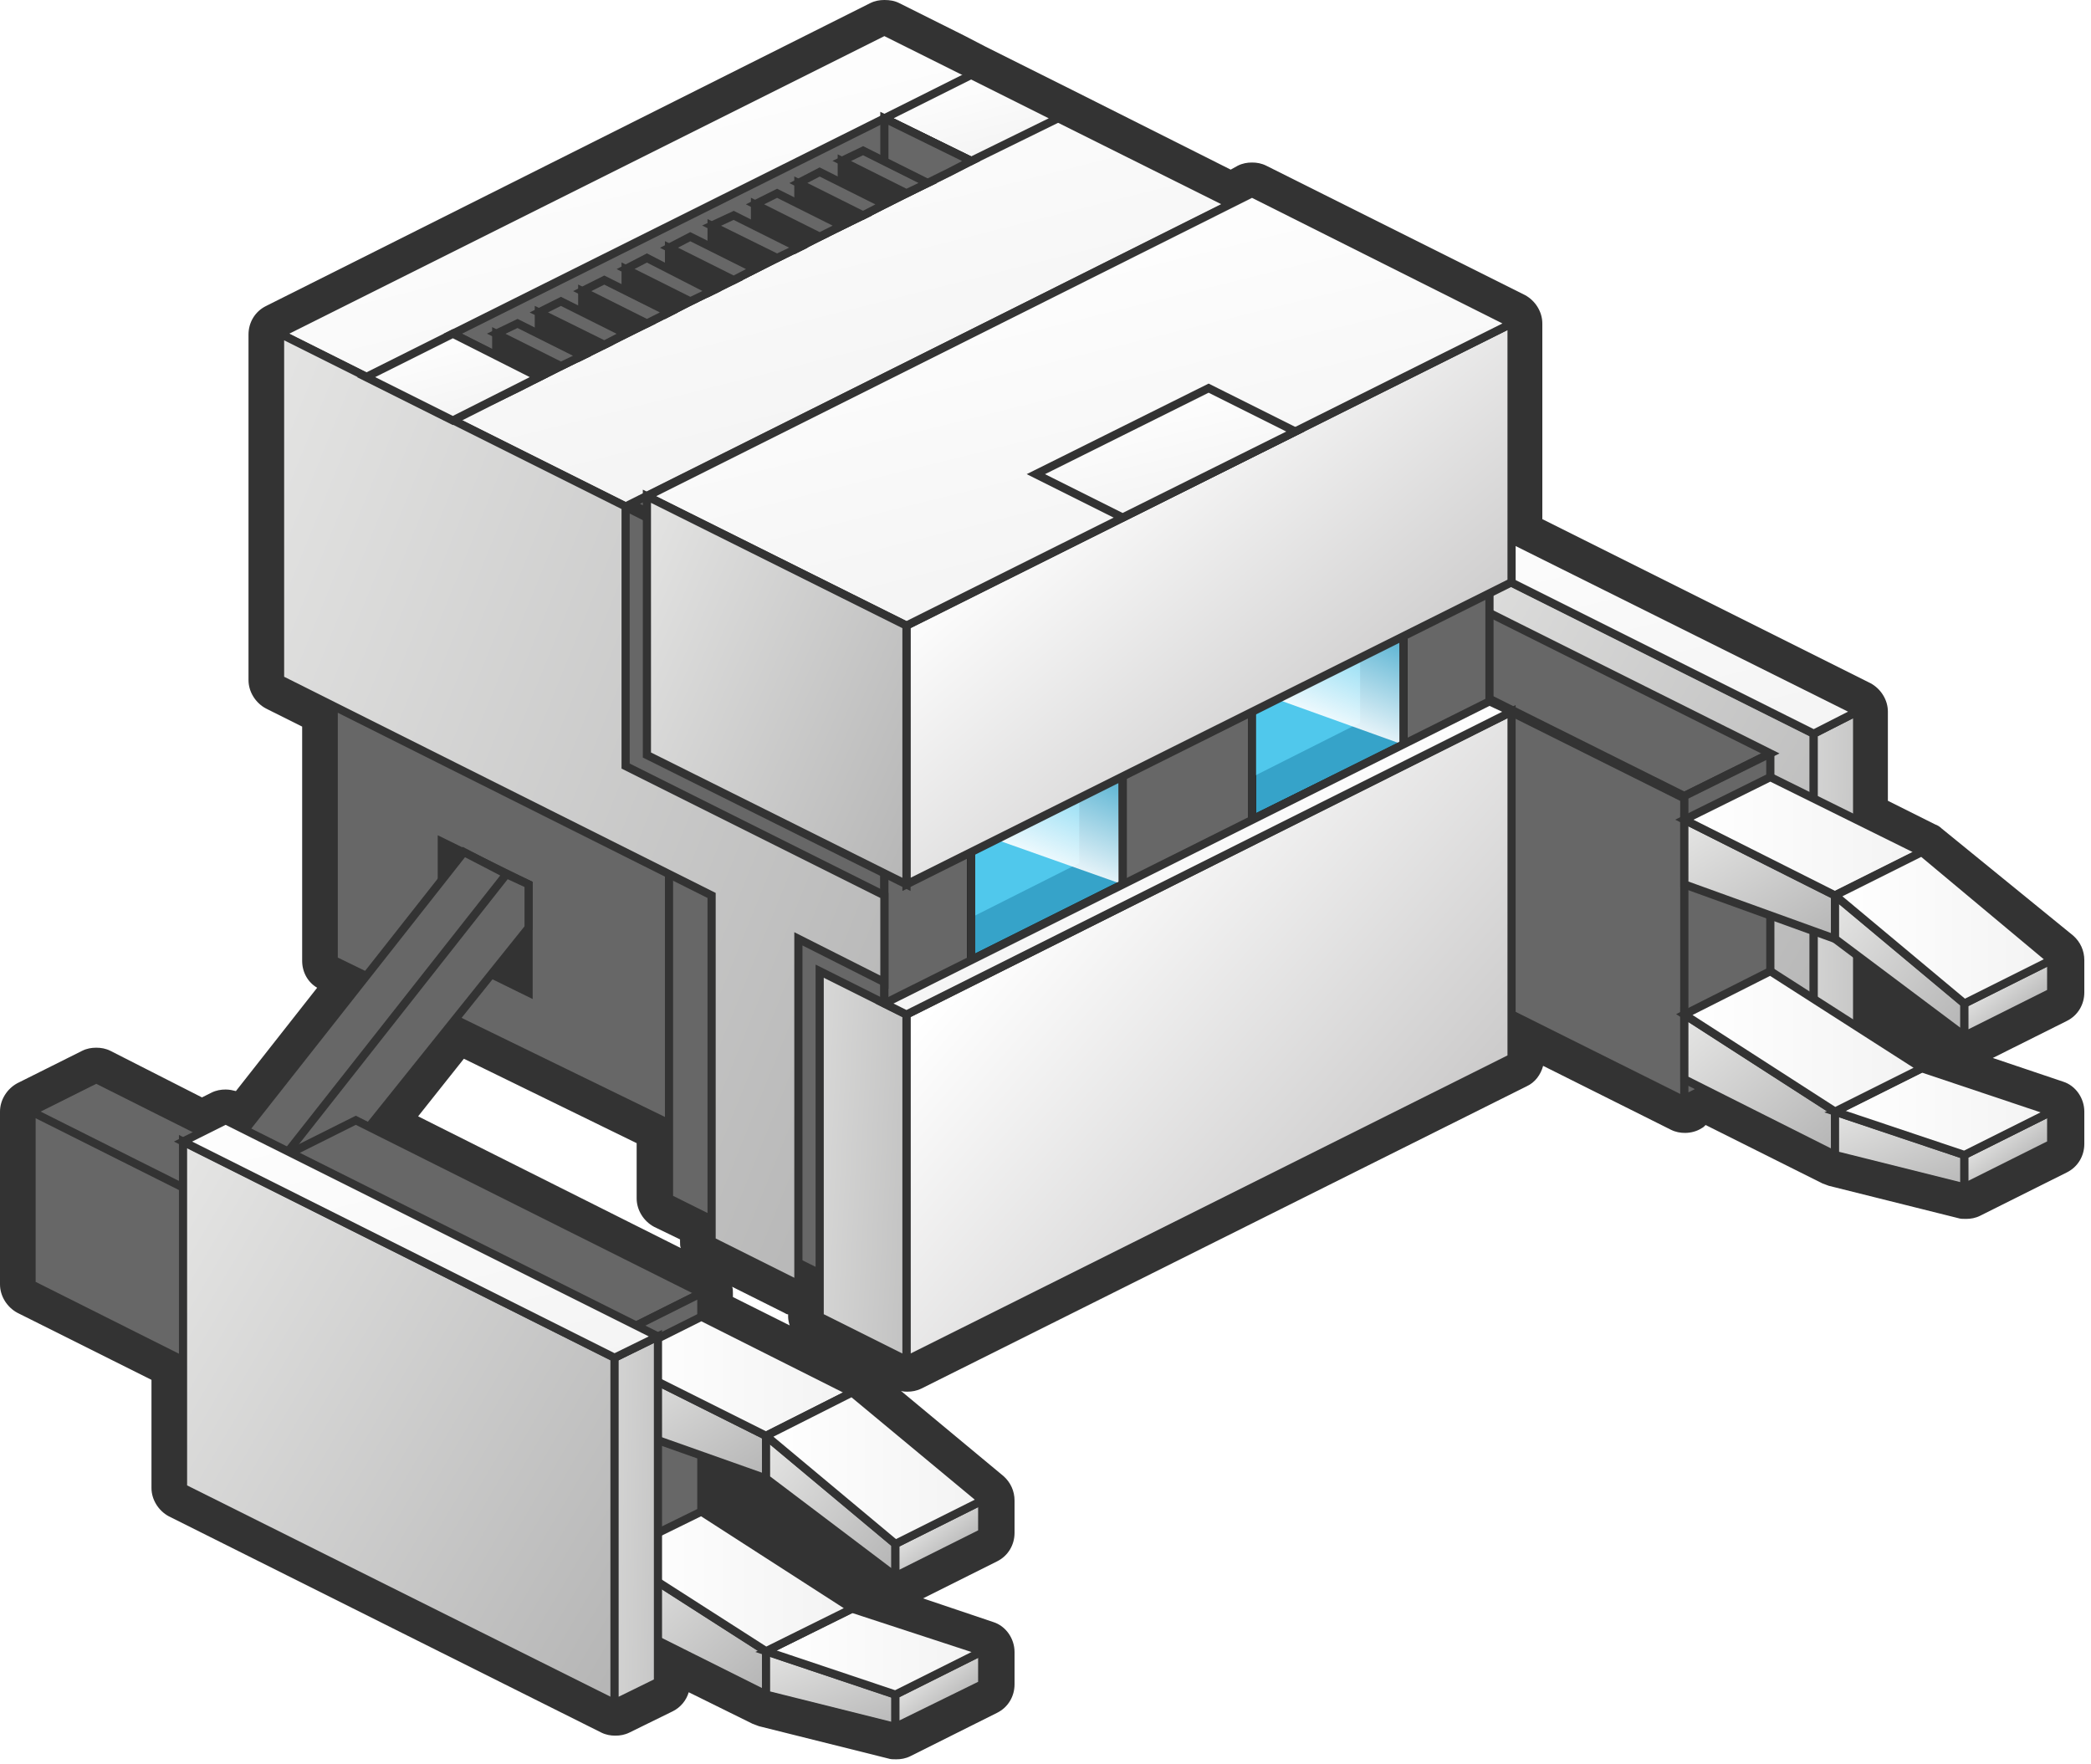
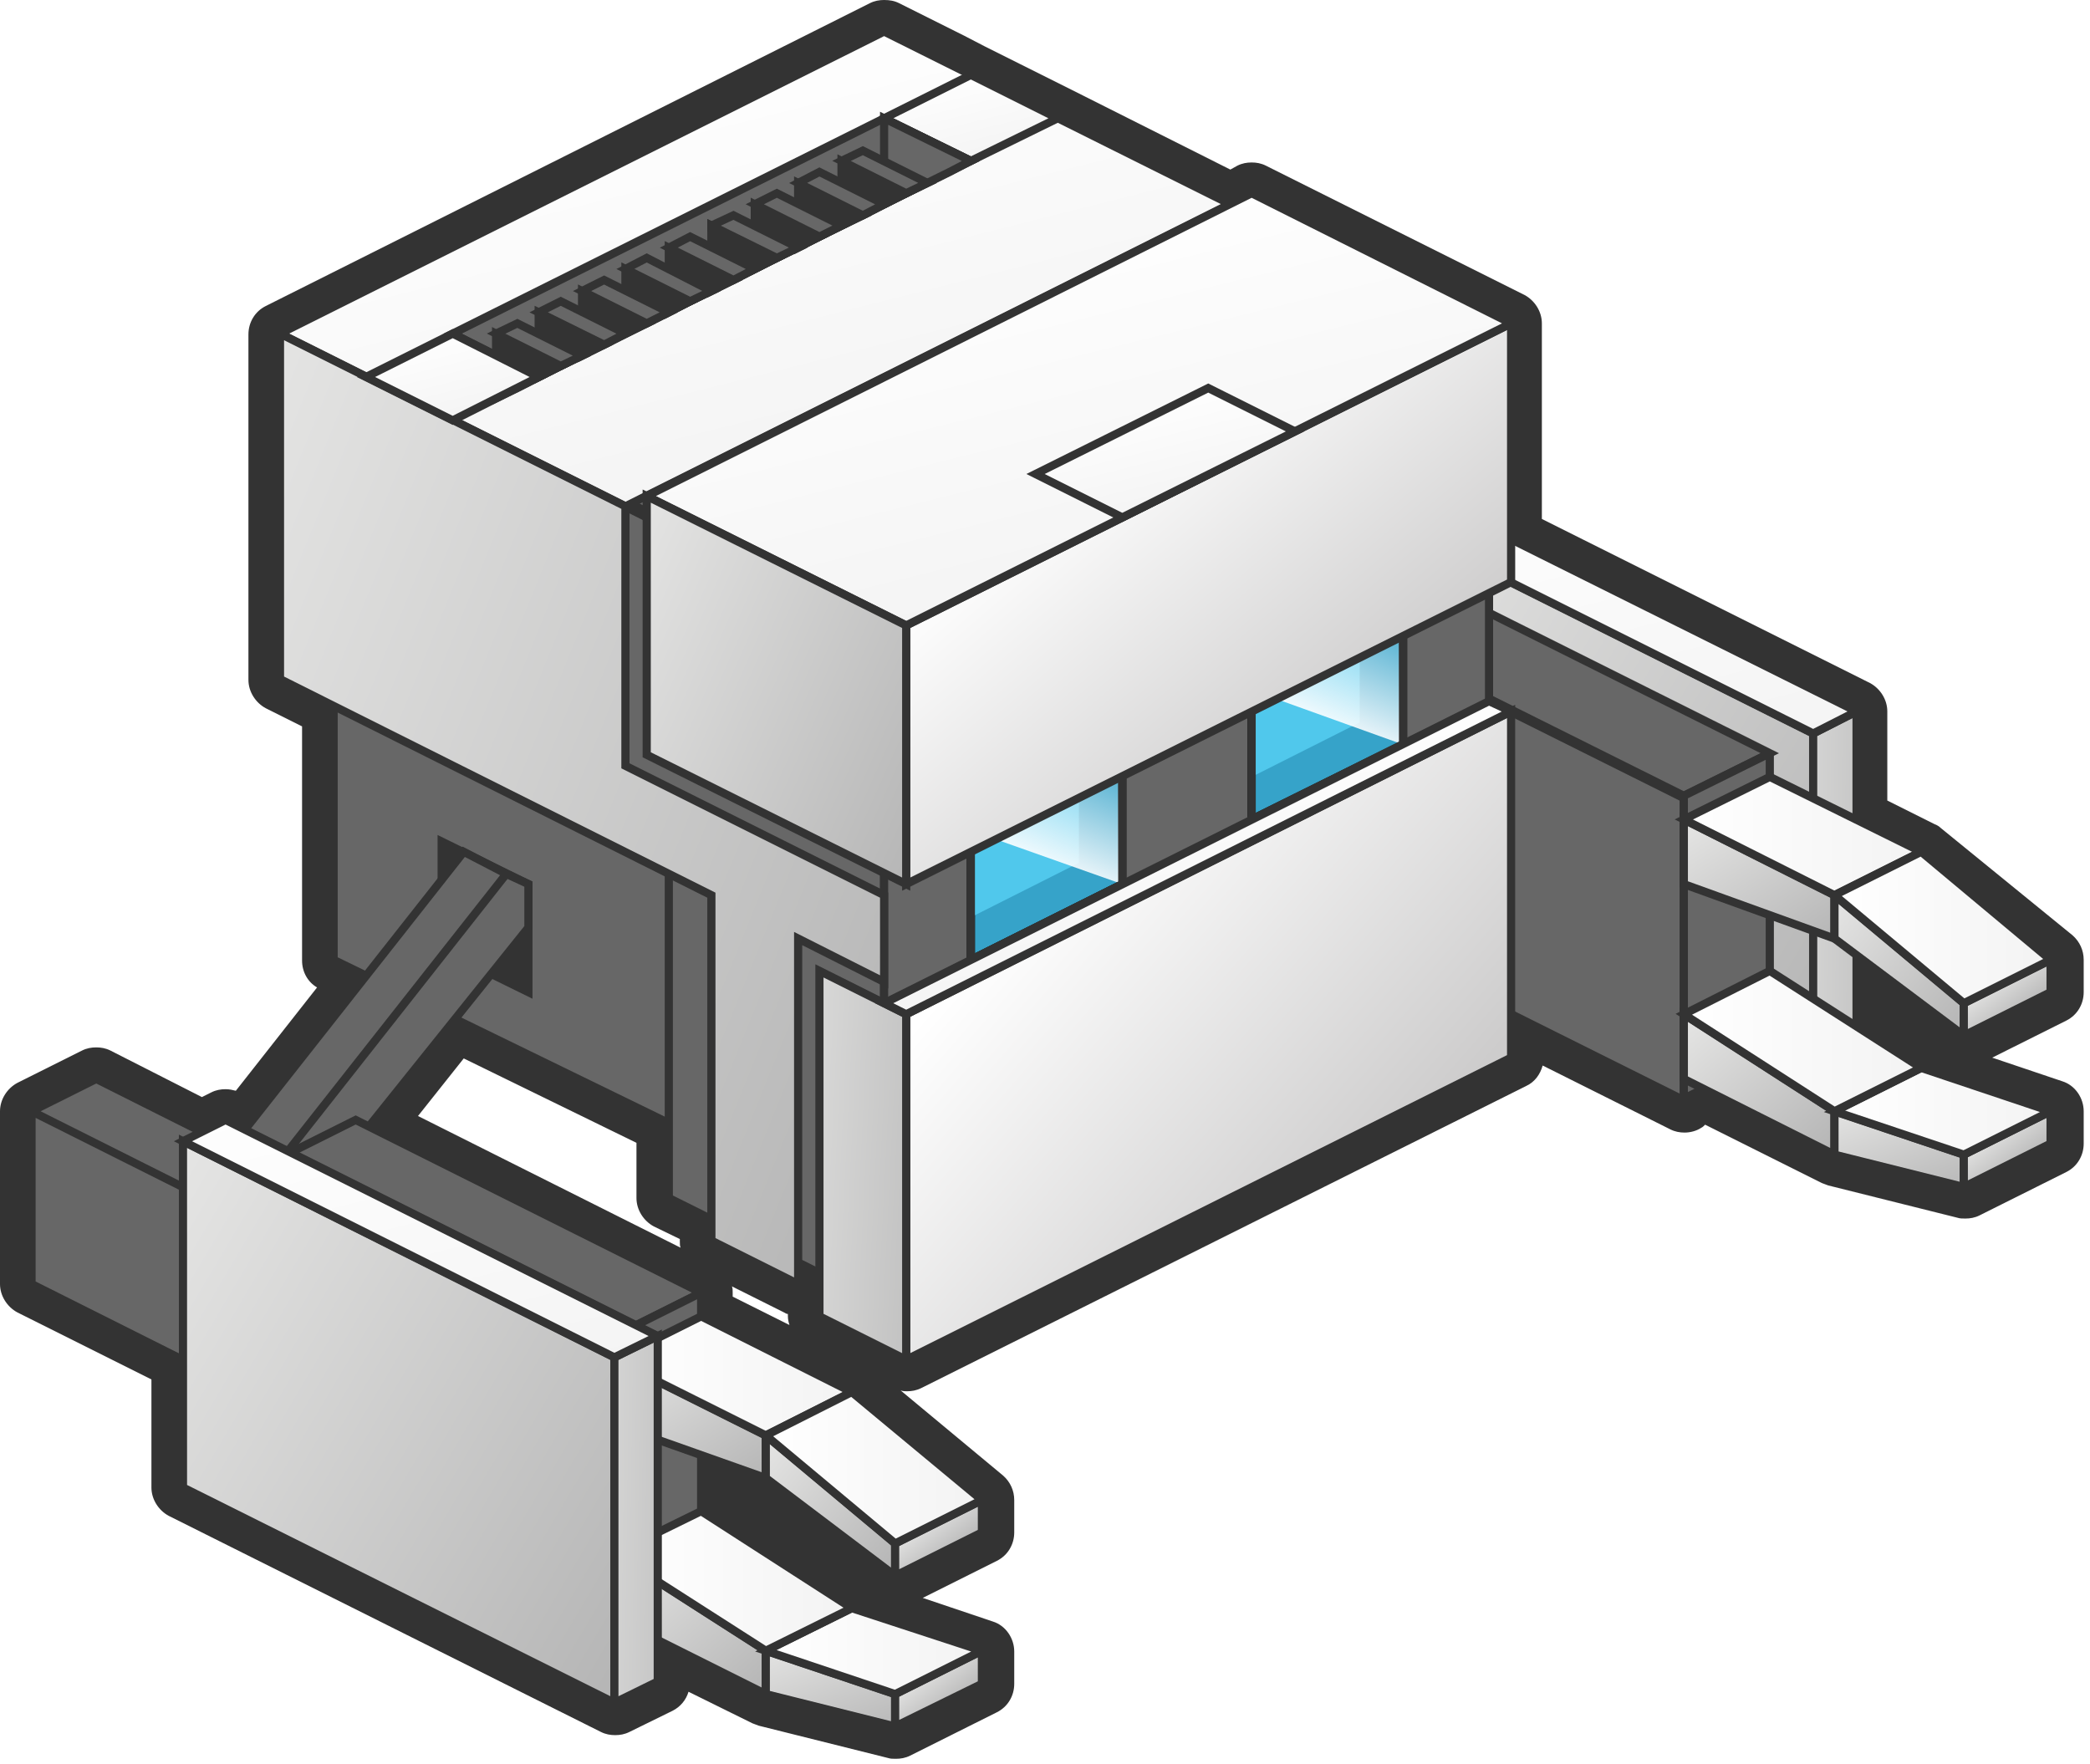
- <svg xmlns="http://www.w3.org/2000/svg" width="2500" height="2109" viewBox="0 0 256 216" preserveAspectRatio="xMinYMin meet">
+ <svg xmlns="http://www.w3.org/2000/svg" viewBox="0 0 256 216" preserveAspectRatio="xMinYMin meet">
  <defs>
    <linearGradient x1="12.263%" y1="17.905%" x2="76.247%" y2="93.931%" id="a">
      <stop stop-color="#FFF" offset="0%" />
      <stop stop-color="#F3F3F3" offset="100%" />
    </linearGradient>
    <linearGradient x1="23.187%" y1="25.037%" x2="76.733%" y2="75%" id="b">
      <stop stop-color="#FFF" offset="0%" />
      <stop stop-color="#CDCCCC" offset="100%" />
    </linearGradient>
    <linearGradient x1="-7.453%" y1="5.774%" x2="107.462%" y2="94.22%" id="c">
      <stop stop-color="#E6E6E5" offset="0%" />
      <stop stop-color="#B4B4B4" offset="100%" />
    </linearGradient>
    <linearGradient x1="-162.109%" y1="25.07%" x2="261.031%" y2="75.011%" id="d">
      <stop stop-color="#E6E6E5" offset="0%" />
      <stop stop-color="#B4B4B4" offset="100%" />
    </linearGradient>
    <linearGradient x1="14.795%" y1="-20.578%" x2="85.174%" y2="120.413%" id="e">
      <stop stop-color="#FFF" offset="0%" />
      <stop stop-color="#F3F3F3" offset="100%" />
    </linearGradient>
    <linearGradient x1="-2.03%" y1="1.797%" x2="94.731%" y2="105.624%" id="f">
      <stop stop-color="#E6E6E5" offset="0%" />
      <stop stop-color="#B4B4B4" offset="100%" />
    </linearGradient>
    <linearGradient x1="8.471%" y1="-14.277%" x2="87.773%" y2="121.196%" id="g">
      <stop stop-color="#E6E6E5" offset="0%" />
      <stop stop-color="#B4B4B4" offset="100%" />
    </linearGradient>
    <linearGradient x1="28.439%" y1="24.939%" x2="71.998%" y2="74.85%" id="h">
      <stop stop-color="#E6E6E5" offset="0%" />
      <stop stop-color="#B4B4B4" offset="100%" />
    </linearGradient>
    <linearGradient x1=".074%" y1="49.985%" y2="49.985%" id="i">
      <stop stop-color="#FFF" offset="0%" />
      <stop stop-color="#F3F3F3" offset="100%" />
    </linearGradient>
    <linearGradient x1="-.151%" y1="50%" x2="99.908%" y2="50%" id="j">
      <stop stop-color="#FFF" offset="0%" />
      <stop stop-color="#F3F3F3" offset="100%" />
    </linearGradient>
    <linearGradient x1="1.554%" y1="-2.029%" x2="91.147%" y2="111.297%" id="k">
      <stop stop-color="#E6E6E5" offset="0%" />
      <stop stop-color="#B4B4B4" offset="100%" />
    </linearGradient>
    <linearGradient x1="-4.05%" y1="3.951%" x2="100.293%" y2="100.087%" id="l">
      <stop stop-color="#E6E6E5" offset="0%" />
      <stop stop-color="#B4B4B4" offset="100%" />
    </linearGradient>
    <linearGradient x1="28.439%" y1="25.295%" x2="71.998%" y2="75.206%" id="m">
      <stop stop-color="#E6E6E5" offset="0%" />
      <stop stop-color="#B4B4B4" offset="100%" />
    </linearGradient>
    <linearGradient x1="-.151%" y1="49.929%" x2="99.908%" y2="49.929%" id="n">
      <stop stop-color="#FFF" offset="0%" />
      <stop stop-color="#F3F3F3" offset="100%" />
    </linearGradient>
    <linearGradient x1=".074%" y1="50.134%" y2="50.134%" id="o">
      <stop stop-color="#FFF" offset="0%" />
      <stop stop-color="#F3F3F3" offset="100%" />
    </linearGradient>
    <linearGradient x1="28.391%" y1="6.822%" x2="71.562%" y2="93.236%" id="p">
      <stop stop-color="#FFF" offset="0%" />
      <stop stop-color="#F3F3F3" offset="100%" />
    </linearGradient>
    <linearGradient x1="25.117%" y1="-.221%" x2="74.898%" y2="100.255%" id="q">
      <stop stop-color="#FFF" offset="0%" />
      <stop stop-color="#F3F3F3" offset="100%" />
    </linearGradient>
    <linearGradient x1="91.728%" y1="-5.343%" x2="45.16%" y2="89.085%" id="r">
      <stop stop-color="#FDFEFF" stop-opacity="0" offset="0%" />
      <stop stop-color="#FDFEFF" stop-opacity=".91" offset="91.04%" />
      <stop stop-color="#FDFEFF" offset="100%" />
    </linearGradient>
    <linearGradient x1="91.694%" y1="-5.291%" x2="45.127%" y2="88.564%" id="s">
      <stop stop-color="#FDFEFF" stop-opacity="0" offset="0%" />
      <stop stop-color="#FDFEFF" stop-opacity=".91" offset="91.04%" />
      <stop stop-color="#FDFEFF" offset="100%" />
    </linearGradient>
    <linearGradient x1="-12.528%" y1="7.979%" x2="109.001%" y2="85.233%" id="t">
      <stop stop-color="#E6E6E5" offset="0%" />
      <stop stop-color="#B4B4B4" offset="100%" />
    </linearGradient>
    <linearGradient x1="-86.792%" y1="19.441%" x2="187.005%" y2="80.532%" id="u">
      <stop stop-color="#E6E6E5" offset="0%" />
      <stop stop-color="#B4B4B4" offset="100%" />
    </linearGradient>
    <linearGradient x1="26.757%" y1="24.978%" x2="73.163%" y2="75.039%" id="v">
      <stop stop-color="#FFF" offset="0%" />
      <stop stop-color="#CDCCCC" offset="100%" />
    </linearGradient>
    <linearGradient x1="30.007%" y1="10.056%" x2="69.977%" y2="89.997%" id="w">
      <stop stop-color="#FFF" offset="0%" />
      <stop stop-color="#F3F3F3" offset="100%" />
    </linearGradient>
    <linearGradient x1="29.174%" y1="8.204%" x2="70.785%" y2="91.679%" id="x">
      <stop stop-color="#FFF" offset="0%" />
      <stop stop-color="#F3F3F3" offset="100%" />
    </linearGradient>
    <linearGradient x1="-12.386%" y1="8.279%" x2="112.446%" y2="91.754%" id="y">
      <stop stop-color="#E6E6E5" offset="0%" />
      <stop stop-color="#B4B4B4" offset="100%" />
    </linearGradient>
    <linearGradient x1="36.655%" y1="23.218%" x2="63.346%" y2="76.667%" id="z">
      <stop stop-color="#FFF" offset="0%" />
      <stop stop-color="#F3F3F3" offset="100%" />
    </linearGradient>
    <linearGradient x1="-1.652%" y1="2.073%" x2="94.605%" y2="105.901%" id="A">
      <stop stop-color="#E6E6E5" offset="0%" />
      <stop stop-color="#B4B4B4" offset="100%" />
    </linearGradient>
    <linearGradient x1="8.292%" y1="-13.765%" x2="87.593%" y2="121.708%" id="B">
      <stop stop-color="#E6E6E5" offset="0%" />
      <stop stop-color="#B4B4B4" offset="100%" />
    </linearGradient>
    <linearGradient x1="28.172%" y1="25.451%" x2="71.731%" y2="75.362%" id="C">
      <stop stop-color="#E6E6E5" offset="0%" />
      <stop stop-color="#B4B4B4" offset="100%" />
    </linearGradient>
    <linearGradient x1="-.033%" y1="49.978%" x2="99.893%" y2="49.978%" id="D">
      <stop stop-color="#FFF" offset="0%" />
      <stop stop-color="#F3F3F3" offset="100%" />
    </linearGradient>
    <linearGradient x1=".083%" y1="49.995%" x2="100.142%" y2="49.995%" id="E">
      <stop stop-color="#FFF" offset="0%" />
      <stop stop-color="#F3F3F3" offset="100%" />
    </linearGradient>
    <linearGradient x1="1.914%" y1="-2.381%" x2="91.04%" y2="111.701%" id="F">
      <stop stop-color="#E6E6E5" offset="0%" />
      <stop stop-color="#B4B4B4" offset="100%" />
    </linearGradient>
    <linearGradient x1="-4.229%" y1="3.665%" x2="100.114%" y2="99.802%" id="G">
      <stop stop-color="#E6E6E5" offset="0%" />
      <stop stop-color="#B4B4B4" offset="100%" />
    </linearGradient>
    <linearGradient x1="28.172%" y1="24.766%" x2="71.731%" y2="74.677%" id="H">
      <stop stop-color="#E6E6E5" offset="0%" />
      <stop stop-color="#B4B4B4" offset="100%" />
    </linearGradient>
    <linearGradient x1=".083%" y1="49.924%" x2="100.142%" y2="49.924%" id="I">
      <stop stop-color="#FFF" offset="0%" />
      <stop stop-color="#F3F3F3" offset="100%" />
    </linearGradient>
    <linearGradient x1="-.033%" y1="49.869%" x2="99.893%" y2="49.869%" id="J">
      <stop stop-color="#FFF" offset="0%" />
      <stop stop-color="#F3F3F3" offset="100%" />
    </linearGradient>
    <linearGradient x1="-7.571%" y1="5.829%" x2="107.554%" y2="94.275%" id="K">
      <stop stop-color="#E6E6E5" offset="0%" />
      <stop stop-color="#B4B4B4" offset="100%" />
    </linearGradient>
    <linearGradient x1="-161.333%" y1="24.992%" x2="261.809%" y2="75.041%" id="L">
      <stop stop-color="#E6E6E5" offset="0%" />
      <stop stop-color="#B4B4B4" offset="100%" />
    </linearGradient>
    <linearGradient x1="14.725%" y1="-20.449%" x2="85.22%" y2="120.543%" id="M">
      <stop stop-color="#FFF" offset="0%" />
      <stop stop-color="#F3F3F3" offset="100%" />
    </linearGradient>
    <linearGradient x1="25.18%" y1=".287%" x2="75.189%" y2="99.849%" id="N">
      <stop stop-color="#FFF" offset="0%" />
      <stop stop-color="#F3F3F3" offset="100%" />
    </linearGradient>
  </defs>
  <g fill="none" fill-rule="evenodd">
    <path d="M109.645 213.398c-.193 0-.29 0-.483-.097l-15.843-3.96c-.096 0-.29-.097-.386-.194L82.5 203.931v1.932c0 .772-.387 1.449-1.063 1.739l-5.313 2.608c-.29.096-.58.193-.87.193-.29 0-.58-.097-.87-.193l-52.938-26.47c-.676-.29-1.063-.966-1.063-1.738v-14.394l-17.485-8.695c-.676-.29-1.063-.966-1.063-1.739v-21.156c0-.773.387-1.449 1.063-1.739l7.922-3.96c.29-.097.58-.194.87-.194.289 0 .579.097.868.193l12.076 6.087 2.029-1.063c.29-.097.58-.193.87-.193.289 0 .579.096.869.193l.966.483 12.365-15.747-1.739-.869c-.676-.29-1.063-.966-1.063-1.739V87.716l-5.506-2.801c-.676-.29-1.063-.966-1.063-1.74V40.864c0-.772.387-1.449 1.063-1.738l74.095-37c.29-.096.58-.193.87-.193.29 0 .58.097.869.193l41.443 20.77 1.739-.87c.29-.096.58-.193.87-.193.289 0 .579.097.869.194l31.782 15.843c.676.29 1.063.966 1.063 1.739V64.82l41.25 20.673c.676.29 1.062.966 1.062 1.74v12.075l6.86 3.477c.096.097.289.194.386.29l15.843 13.235c.483.386.676.87.676 1.449v3.96c0 .774-.387 1.45-1.063 1.74l-10.626 5.313c-.29.096-.58.193-.87.193-.386 0-.772-.097-1.159-.386l-10.143-7.632v3.864l6.859 4.444 15.65 5.216c.772.29 1.352.966 1.352 1.836v3.96c0 .774-.387 1.45-1.063 1.74l-10.626 5.313c-.29.096-.58.193-.87.193-.193 0-.29 0-.483-.097l-15.843-3.96c-.096 0-.29-.097-.386-.194l-15.263-7.631-.773.386c-.193.193-.29.387-.58.483-.29.193-.676.29-1.063.29-.29 0-.58-.097-.869-.193l-18.355-9.178v2.126c0 .772-.386 1.449-1.062 1.739l-74.095 36.999c-.29.096-.58.193-.87.193-.29 0-.58-.097-.87-.193l-10.626-5.313c-.676-.29-1.062-.966-1.062-1.74v-2.125c-.194.097-.483.097-.677.097-.29 0-.58-.097-.869-.193l-10.626-5.313c-.677-.29-1.063-.966-1.063-1.74v-1.448l-4.25-2.126c-.677-.29-1.063-.966-1.063-1.738v-7.922l-23.668-11.496-8.115 10.144 38.545 19.224c.676.29 1.063.966 1.063 1.739v1.738l17.485 8.695c.097.096.29.193.386.29l15.843 13.234c.483.387.677.87.677 1.45v3.96c0 .773-.387 1.45-1.063 1.739l-10.626 5.313c-.29.097-.58.193-.87.193-.386 0-.773-.096-1.16-.386l-15.649-11.69-5.12-1.835v2.995l17.389 11.206 15.65 5.217c.772.29 1.352.966 1.352 1.835v3.961c0 .773-.386 1.45-1.063 1.739l-10.626 5.313c0 .097-.29.097-.58.097z" fill="url(#a)" />
    <path d="M108.293 3.864l7.921 3.96 2.609 1.353 10.626 5.314 21.156 10.626 2.609-1.352 31.879 15.843v26.469l42.312 21.156v13.235l7.922 3.96 15.843 13.235v3.961l-10.627 5.313-13.138-10.046v8.79l7.922 5.12 15.843 5.314v3.96l-10.627 5.314-15.843-3.961-16.132-8.018-2.416 1.16v.289l-21.156-10.627v5.314l-74.095 36.999-10.626-5.313v-5.314l-2.609-1.352v2.608l-10.626-5.313v-2.608l-5.313-2.608v-9.178l-26.18-12.752-10.53 13.235 40.67 20.287v2.898l18.548 9.274 15.843 13.235v3.96l-10.626 5.314-15.843-11.883-7.921-2.801v6.762l18.547 11.882 15.843 5.314v3.96l-10.626 5.314-15.843-3.961-13.041-6.57v5.024l-5.314 2.609-52.939-26.47v-15.65l-18.45-9.177v-21.156l7.92-3.961 12.946 6.472 2.898-1.449 2.318 1.16 14.877-18.838-3.96-1.932v-31.01l-6.57-3.285V40.863l73.999-36.999zm0-3.864c-.58 0-1.16.097-1.739.386L32.555 37.482c-1.352.676-2.125 2.029-2.125 3.478v42.312c0 1.45.87 2.802 2.125 3.478L37 88.972v28.691c0 1.353.676 2.609 1.836 3.285l-9.95 12.655c-.387-.097-.773-.193-1.256-.193-.58 0-1.16.096-1.74.386l-1.158.58-11.206-5.7c-.58-.29-1.16-.386-1.74-.386-.579 0-1.159.096-1.738.386l-7.922 3.961C.87 133.313 0 134.666 0 136.115v21.156c0 1.449.87 2.801 2.125 3.478l16.423 8.211v13.235c0 1.449.87 2.801 2.125 3.477l52.94 26.47c.579.29 1.158.386 1.738.386.58 0 1.16-.096 1.739-.386l5.313-2.608a3.818 3.818 0 0 0 1.932-2.319l7.825 3.864c.29.097.483.193.773.29l15.843 3.96c.29.097.58.097.966.097.58 0 1.16-.096 1.739-.386l10.626-5.313c1.353-.676 2.125-2.029 2.125-3.478v-3.96c0-1.643-1.062-3.189-2.608-3.672l-8.598-2.898 9.081-4.54c1.353-.676 2.125-2.029 2.125-3.478v-3.96c0-1.16-.483-2.223-1.352-2.995l-12.558-10.434c.29.097.58.097.772.097.58 0 1.16-.097 1.74-.386l74.094-37c1.063-.483 1.74-1.449 2.029-2.511l15.65 7.825c.58.29 1.159.386 1.739.386.676 0 1.449-.193 2.028-.58.194-.096.29-.193.483-.386l14.298 7.149c.29.096.483.193.773.29l15.843 3.96c.29.097.58.097.966.097.58 0 1.159-.097 1.738-.387l10.627-5.313c1.352-.676 2.125-2.028 2.125-3.478v-3.96c0-1.643-1.062-3.188-2.608-3.671l-8.598-2.898 9.08-4.54c1.353-.677 2.126-2.03 2.126-3.478v-3.961c0-1.16-.483-2.222-1.352-2.995l-16.133-13.138a2.103 2.103 0 0 0-.773-.483l-5.796-2.898V87.137c0-1.45-.87-2.802-2.125-3.478L188.86 63.565V39.608c0-1.45-.87-2.802-2.125-3.478L155.05 20.287c-.58-.29-1.16-.387-1.739-.387-.58 0-1.16.097-1.739.387l-.87.483-19.416-9.757L120.658 5.7l-2.608-1.353-7.922-3.96c-.58-.29-1.159-.387-1.835-.387zM51.2 136.694l5.603-7.052 21.156 10.337v6.762c0 1.45.87 2.802 2.126 3.478l3.187 1.546v.29c0 .29 0 .579.097.772L51.2 136.694zm38.545 22.123v-.483c0-.29 0-.58-.097-.773l6.376 3.188c.193.096.29.193.483.193v.29c0 .386.097.773.193 1.062l-6.955-3.477z" fill="#333" />
    <path d="M185.093 129.546l-74.095 36.999v-42.313l74.095-37.095v42.409z" stroke="#333" fill="url(#b)" />
    <g stroke="#333">
      <path d="M.097 3.478V45.79l52.938 26.47V29.947L.097 3.477z" fill="url(#c)" transform="translate(169.057 59.894)" />
      <path d="M53.035 29.947V72.26l5.314-2.609V27.242l-5.314 2.705z" fill="url(#d)" transform="translate(169.057 59.894)" />
      <path d="M.097 3.478L5.41.869l52.939 26.373-5.314 2.705L.097 3.477z" fill="url(#e)" transform="translate(169.057 59.894)" />
      <path d="M174.466 71.1l-10.626 5.217 42.41 21.156 10.529-5.216L174.466 71.1zM147.997 68.685l-7.922 3.961 31.783 15.843 7.922-3.96-31.783-15.844zM140.075 72.646v21.156l31.783 15.843V88.49l-31.783-15.843z" fill="#676767" />
      <path d="M163.84 76.607v36.999l42.41 21.156V97.763l-42.41-21.156z" fill="#676767" />
      <path d="M216.779 92.257l-10.53 5.216v37.096l10.53-5.313v-37z" fill="#676767" />
      <g>
        <path d="M.483 5.41v7.921l18.451 9.274v-5.313L.483 5.41z" fill="url(#f)" transform="translate(205.766 118.823)" />
        <path d="M18.934 17.292v5.313l15.843 3.961v-3.96l-15.843-5.314z" fill="url(#g)" transform="translate(205.766 118.823)" />
        <path d="M34.777 22.605v3.961l10.627-5.313v-3.96l-10.627 5.312z" fill="url(#h)" transform="translate(205.766 118.823)" />
        <path d="M29.56 11.979l-10.626 5.313 15.843 5.313 10.627-5.313L29.56 11.98z" fill="url(#i)" transform="translate(205.766 118.823)" />
        <path d="M11.013.097L.483 5.41l18.451 11.882 10.627-5.313L11.013.097z" fill="url(#j)" transform="translate(205.766 118.823)" />
      </g>
      <g>
        <path d="M.483 5.7v7.921l18.451 6.666v-5.313L.483 5.7z" fill="url(#k)" transform="translate(205.766 94.672)" />
        <path d="M18.934 14.974v5.313l15.843 11.882v-3.96L18.934 14.973z" fill="url(#l)" transform="translate(205.766 94.672)" />
        <path d="M34.777 28.208v3.961l10.627-5.313v-3.96l-10.627 5.312z" fill="url(#m)" transform="translate(205.766 94.672)" />
        <path d="M11.013.483L.483 5.7l18.451 9.274L29.561 9.66 11.013.483z" fill="url(#n)" transform="translate(205.766 94.672)" />
        <path d="M29.56 9.66l-10.626 5.314 15.843 13.234 10.627-5.313L29.56 9.66z" fill="url(#o)" transform="translate(205.766 94.672)" />
      </g>
    </g>
    <path d="M40.863 42.216v75.35l48.979 23.862V65.98L40.863 42.216z" stroke="#333" fill="#676767" />
    <path d="M71.294 59.411v38.352l10.626 6.57v42.408l26.373 13.138V77.96l-37-18.548zM116.31 7.825l-72.742 37 63.469 31.782 72.743-37-63.47-31.782z" stroke="#333" fill="#676767" />
    <path d="M34.294 40.863l73.999-36.999 42.409 21.156-74.095 37-42.313-21.157z" stroke="#333" fill="url(#p)" />
    <path d="M108.293 14.49l10.626-5.313 10.627 5.314-10.627 5.216-10.626-5.216z" stroke="#333" fill="url(#q)" />
    <path d="M108.293 83.176l74.095-37v79.312l-74.095 37.096V83.176zM55.45 40.863l10.53 5.314 52.94-26.47-10.627-5.216L55.45 40.863z" stroke="#333" fill="#676767" />
    <path d="M108.293 25.02l8.018-3.96 2.608-1.353-10.626-5.216v10.53z" stroke="#333" fill="#676767" />
    <g stroke="#333">
      <path d="M103.076 27.629l2.609-1.256 5.313-2.705-7.922-3.96v7.92z" fill="#333" />
      <path d="M103.076 19.707l7.922 3.96 2.608-1.255-7.921-3.96-2.609 1.255z" fill="#676767" />
    </g>
    <g stroke="#333">
      <path d="M97.763 30.334l2.608-1.353 5.314-2.608-7.922-3.96v7.92z" fill="#333" />
      <path d="M97.763 22.412l7.922 3.96 2.608-1.352-7.922-3.96-2.608 1.352z" fill="#676767" />
    </g>
    <g stroke="#333">
      <path d="M92.45 32.942l2.705-1.353 5.216-2.608-7.921-3.96v7.92z" fill="#333" />
      <path d="M92.45 25.02l7.921 3.961 2.705-1.352-7.921-3.961-2.705 1.352z" fill="#676767" />
    </g>
    <g stroke="#333">
      <path d="M87.137 35.647l2.705-1.353 5.313-2.705-8.018-3.96v8.018z" fill="#333" />
      <path d="M87.137 27.629l8.018 3.96 2.608-1.255-7.921-3.961-2.705 1.256z" fill="#676767" />
    </g>
    <g stroke="#333">
      <path d="M81.92 38.255l2.608-1.352 5.314-2.609-7.922-3.96v7.921z" fill="#333" />
      <path d="M81.92 30.334l7.922 3.96 2.608-1.352-7.922-3.96-2.608 1.352z" fill="#676767" />
    </g>
    <g stroke="#333">
      <path d="M76.607 40.863l2.608-1.255 5.313-2.705-7.921-3.961v7.921z" fill="#333" />
      <path d="M76.607 32.942l7.921 3.96 2.609-1.255-7.922-4.058-2.608 1.353z" fill="#676767" />
    </g>
    <g stroke="#333">
      <path d="M71.294 43.568l2.704-1.352 5.217-2.608-7.921-3.961v7.921z" fill="#333" />
      <path d="M71.294 35.647l7.921 3.96 2.705-1.352-7.922-3.96-2.704 1.352z" fill="#676767" />
    </g>
    <g stroke="#333">
      <path d="M65.98 46.177l2.705-1.353 5.313-2.608-8.018-3.96v7.92z" fill="#333" />
      <path d="M65.98 38.255l8.018 3.96 2.609-1.352-7.922-3.96-2.705 1.352z" fill="#676767" />
    </g>
    <g stroke="#333">
      <path d="M60.764 48.785l2.608-1.256 5.313-2.705-7.921-3.96v7.92z" fill="#333" />
      <path d="M60.764 40.863l7.921 3.961 2.609-1.256-7.922-3.96-2.608 1.255z" fill="#676767" />
    </g>
    <path d="M118.92 101.724v15.843l18.547-9.274V92.45l-18.548 9.274z" stroke="#010101" fill="#36A3C9" />
    <path d="M132.154 105.685v-10.53l-13.235 6.569v10.626l13.235-6.665z" fill="#50C8EC" />
    <path d="M18.645 16.52V.675L5.41 7.342.097 9.95" fill="url(#r)" transform="translate(118.823 91.774)" />
    <path d="M118.92 101.724v15.843l18.548-9.274V92.45l-18.548 9.274z" stroke="#333" />
    <path d="M153.31 84.528v15.843l18.548-9.177v-15.94l-18.548 9.274z" stroke="#010101" fill="#36A3C9" />
    <path d="M166.545 88.49V77.96l-13.235 6.568v10.627l13.235-6.666z" fill="#50C8EC" />
    <path d="M19.224 16.81V.87L5.99 7.534.676 10.143" fill="url(#s)" transform="translate(152.634 74.385)" />
    <path d="M153.31 84.528v15.843l18.548-9.177v-15.94l-18.548 9.274z" stroke="#333" />
    <path d="M76.607 93.802V62.02L34.294 40.863v42.313l52.843 26.47v42.312l10.626 5.313v-42.313l10.53 5.314v-10.627L76.607 93.802z" stroke="#333" fill="url(#t)" />
    <path d="M185.093 129.546l-74.095 36.999v-42.313l74.095-37.095v42.409z" stroke="#333" fill="url(#b)" />
    <path d="M100.371 118.92v42.312l10.627 5.313v-42.313l-10.627-5.313z" stroke="#333" fill="url(#u)" />
    <g stroke="#333">
      <path d="M105.878 48.109L31.783 85.108V53.422l74.095-37V48.11z" fill="url(#v)" transform="translate(79.215 23.185)" />
      <path d="M0 37.579L74.095.483l31.783 15.94-74.095 36.999L0 37.579z" fill="url(#w)" transform="translate(79.215 23.185)" />
      <path d="M47.626 34.874l21.156-10.53 10.626 5.313-21.156 10.53-10.626-5.313z" fill="url(#x)" transform="translate(79.215 23.185)" />
      <path d="M0 37.579v31.686l31.783 15.843V53.422L0 37.579z" fill="url(#y)" transform="translate(79.215 23.185)" />
    </g>
    <path d="M110.998 124.232l74.095-37.095-2.705-1.256-74.095 36.999 2.705 1.352z" stroke="#333" fill="url(#z)" />
    <g stroke="#333">
      <path d="M54.098 103.076v13.235l10.627 5.217v-13.235l-10.627-5.217z" fill="#333" />
      <path d="M22.412 147.997v9.274l5.217 2.608v-9.177l-5.217-2.705zM56.803 104.332l-34.39 43.665 5.216 2.705 34.39-43.665-5.216-2.705zM27.629 150.702v9.177l37.096-46.273v-5.313l-2.705-1.256-34.391 43.665z" fill="#676767" />
    </g>
    <g stroke="#333">
      <path d="M43.568 137.177l-10.626 5.314 42.312 21.156 10.627-5.313-42.313-21.157zM11.786 132.154l-7.922 3.96 37 18.549 7.92-3.961-36.998-18.548zM3.864 136.115v21.156l37 18.548v-21.156l-37-18.548z" fill="#676767" />
      <path d="M32.942 142.684v37.096l42.312 21.156V163.84l-42.312-21.156zM85.88 158.334l-10.626 5.313v36.999l10.627-5.313v-37z" fill="#676767" />
      <path d="M.87 5.796v7.922l18.547 9.274v-5.314L.87 5.796z" fill="url(#A)" transform="translate(74.385 184.513)" />
      <path d="M19.417 17.678v5.314l15.843 3.96v-3.96l-15.843-5.314z" fill="url(#B)" transform="translate(74.385 184.513)" />
      <path d="M35.26 22.992v3.96l10.627-5.216v-4.058L35.26 22.992z" fill="url(#C)" transform="translate(74.385 184.513)" />
      <path d="M29.947 12.462l-10.53 5.216 15.843 5.314 10.627-5.314-15.94-5.216z" fill="url(#D)" transform="translate(74.385 184.513)" />
      <path d="M11.496.58L.869 5.796l18.548 11.882 10.53-5.216L11.496.58z" fill="url(#E)" transform="translate(74.385 184.513)" />
      <g>
        <path d="M.87 6.183v7.921l18.547 6.57v-5.217L.87 6.183z" fill="url(#F)" transform="translate(74.385 160.362)" />
        <path d="M19.417 15.457v5.216l15.843 11.98V28.69L19.417 15.457z" fill="url(#G)" transform="translate(74.385 160.362)" />
        <path d="M35.26 28.691v3.961l10.627-5.313v-3.96L35.26 28.69z" fill="url(#H)" transform="translate(74.385 160.362)" />
        <path d="M11.496.87L.869 6.182l18.548 9.274 10.53-5.314L11.496.87z" fill="url(#I)" transform="translate(74.385 160.362)" />
        <path d="M29.947 10.143l-10.53 5.314L35.26 28.69l10.627-5.313-15.94-13.235z" fill="url(#J)" transform="translate(74.385 160.362)" />
      </g>
      <g>
        <path d="M.193 2.608v42.41L53.035 71.39V29.078L.193 2.608z" fill="url(#K)" transform="translate(22.219 137.177)" />
        <path d="M53.035 29.078V71.39l5.314-2.608V26.469l-5.314 2.609z" fill="url(#L)" transform="translate(22.219 137.177)" />
        <path d="M.193 2.608L5.41 0l52.939 26.47-5.314 2.608L.193 2.608z" fill="url(#M)" transform="translate(22.219 137.177)" />
      </g>
    </g>
    <path d="M44.824 46.177l10.627-5.314 10.53 5.314-10.53 5.313-10.627-5.313z" stroke="#333" fill="url(#N)" />
  </g>
</svg>
